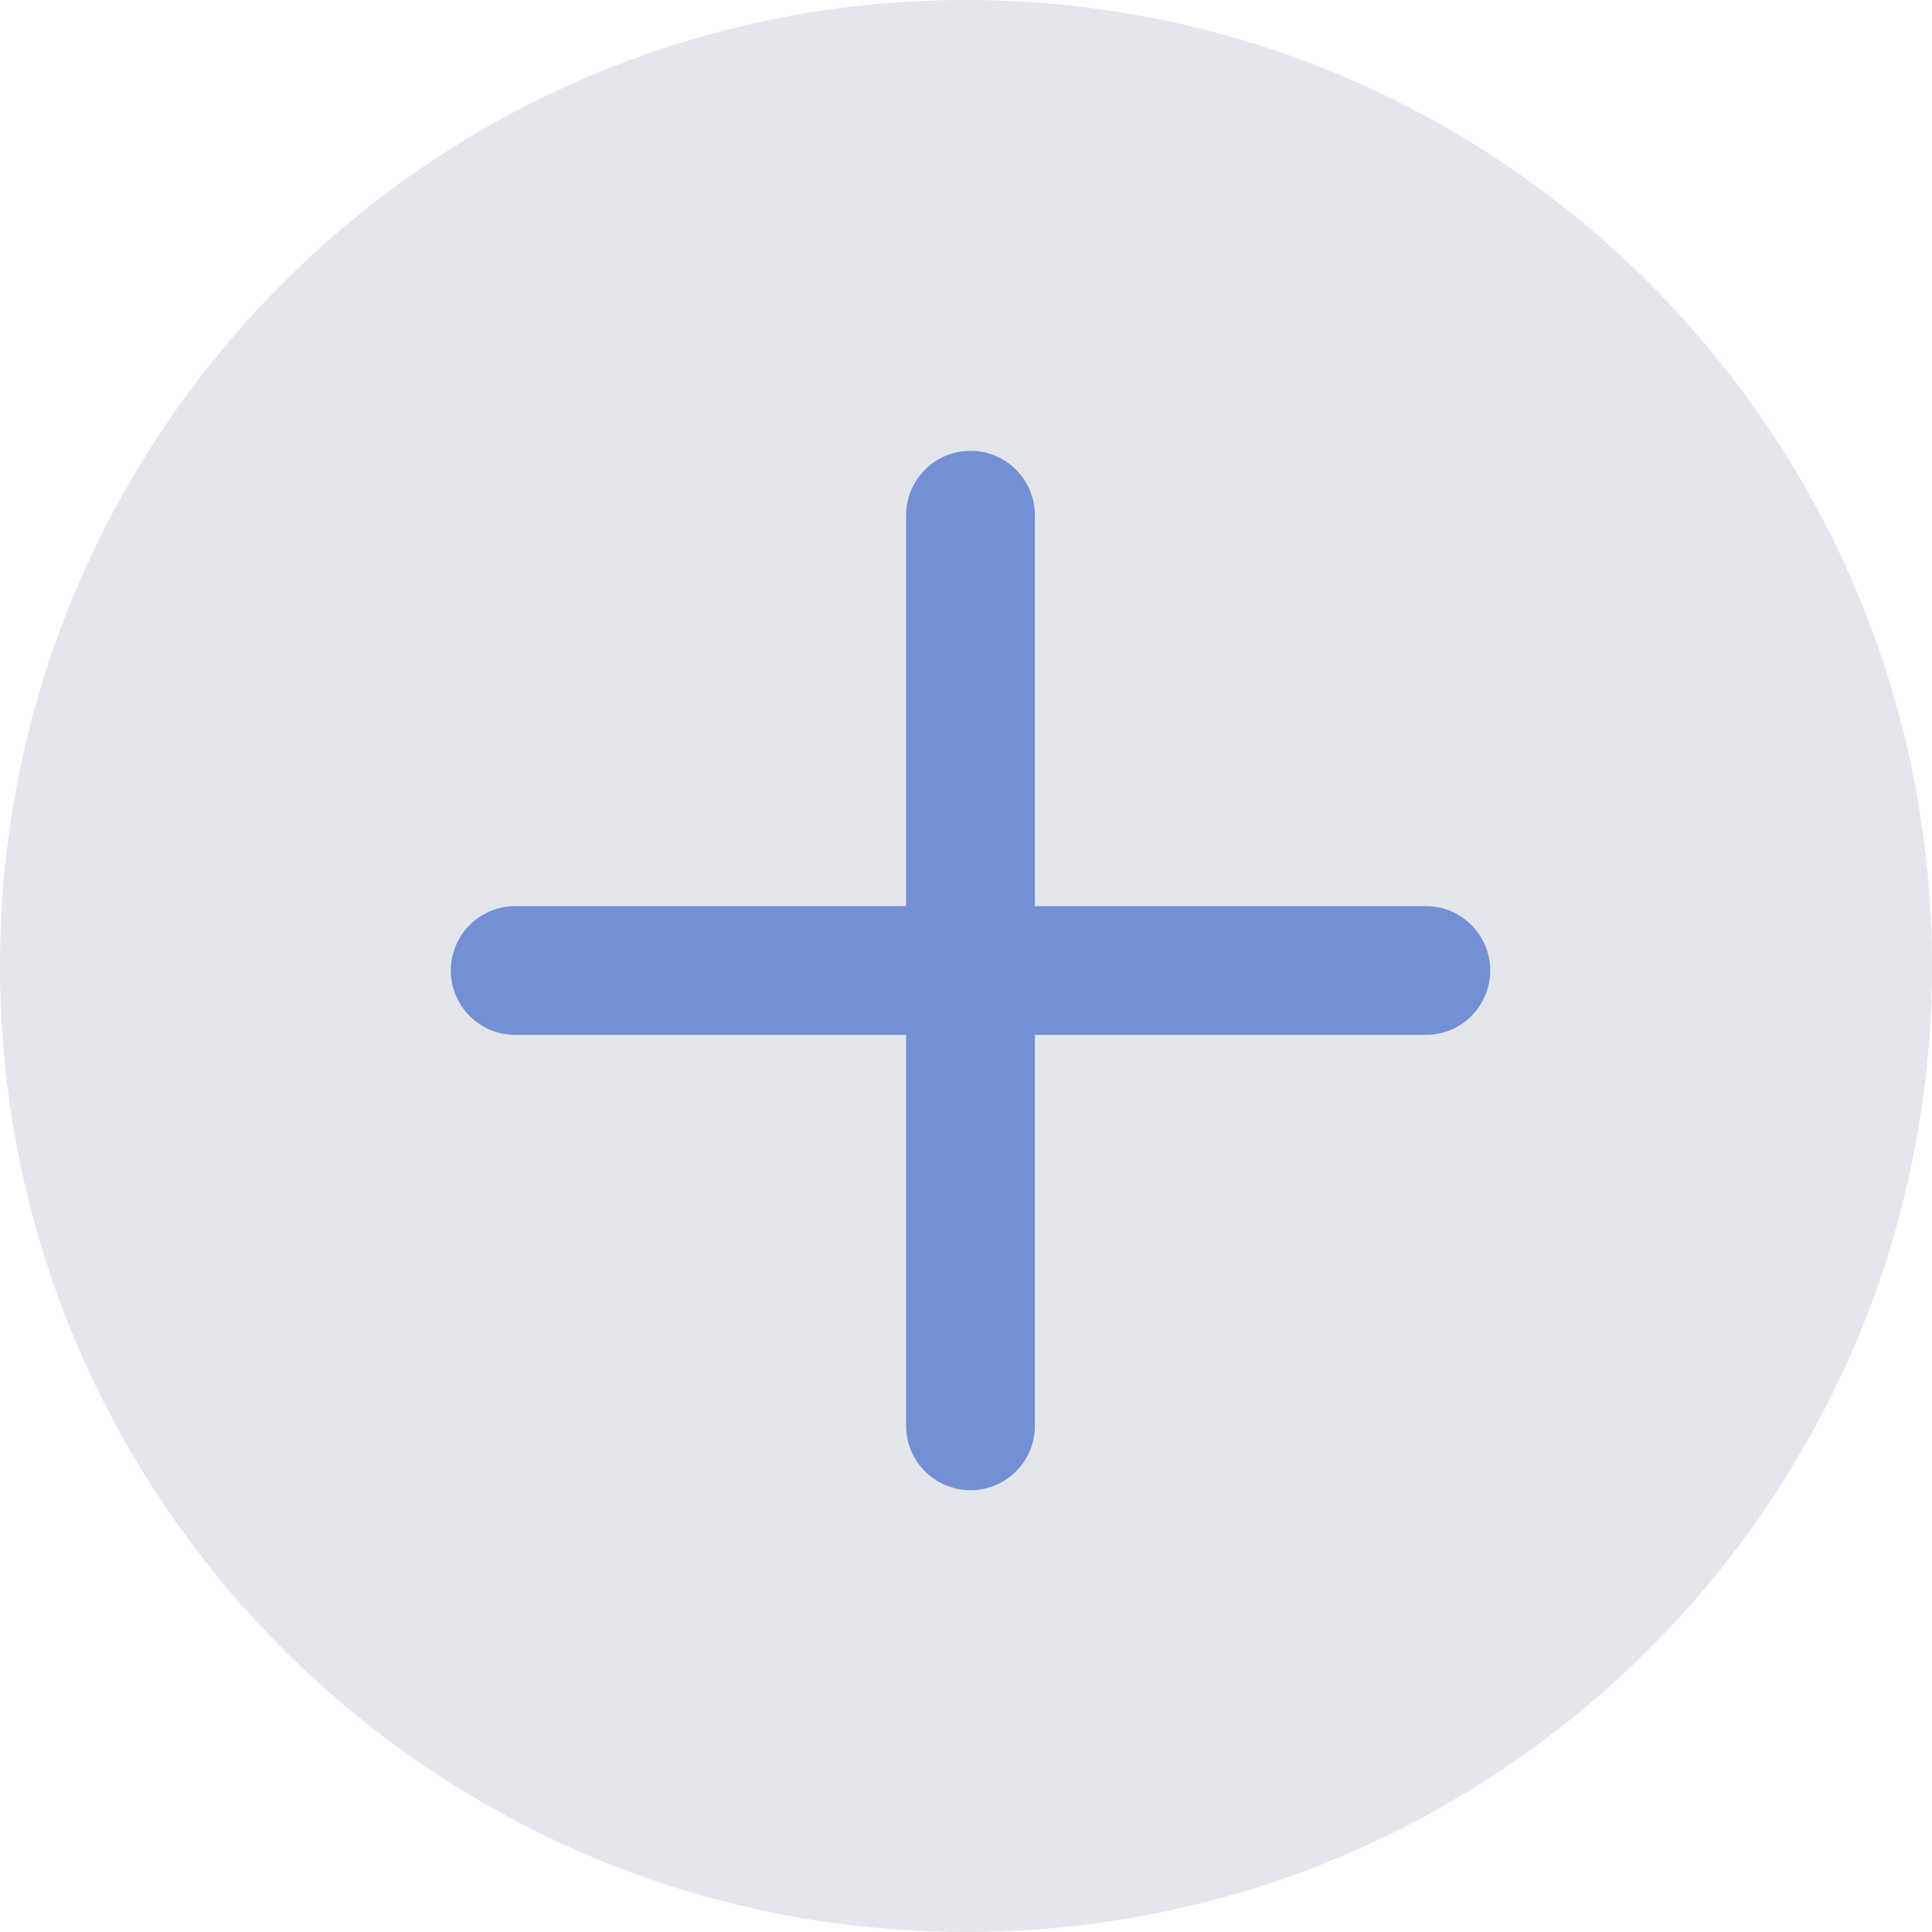
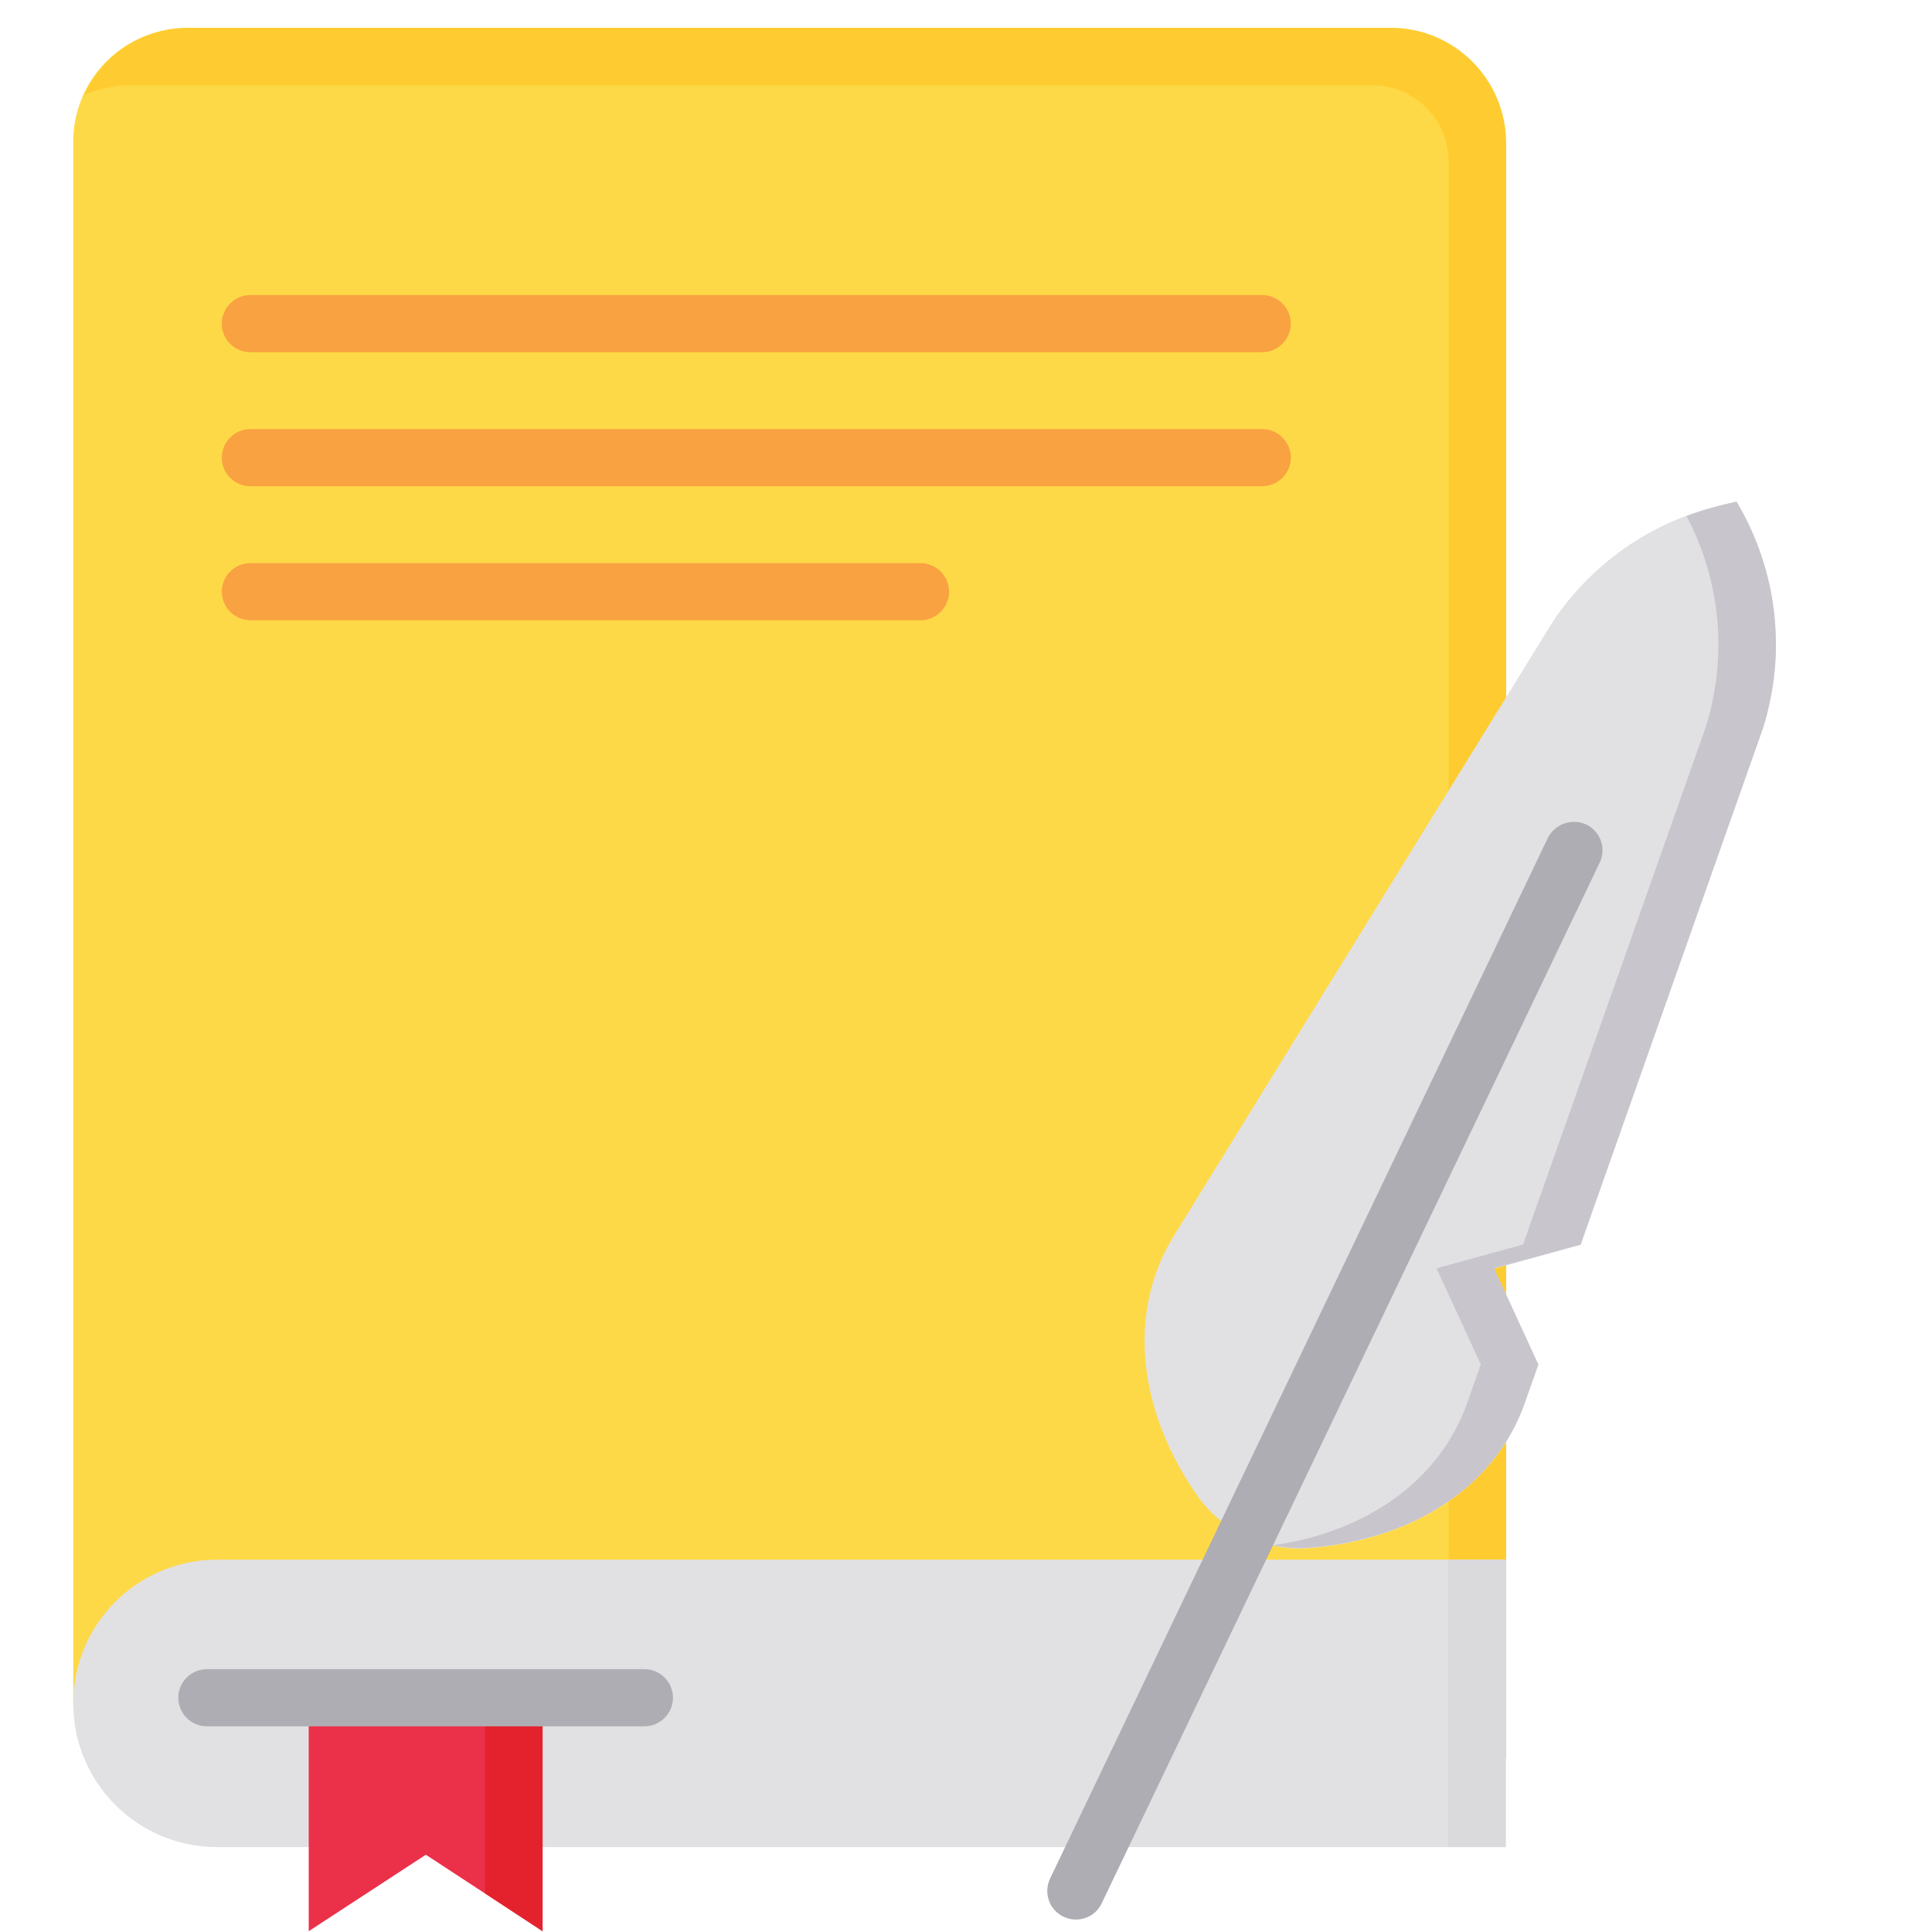
- <svg xmlns="http://www.w3.org/2000/svg" data-name="Grupo 10" width="30" height="30">
-   <rect width="30" height="30" rx="15" fill="#e4e6eb" />
-   <g data-name="Grupo 9" fill="none" stroke="#7291d5" stroke-linecap="round" stroke-linejoin="round" stroke-width="2">
-     <path data-name="Linha 19" d="M22.14 15.07H8" />
-     <path data-name="Linha 20" d="M15.07 8v14.14" />
+ <svg xmlns="http://www.w3.org/2000/svg" version="1.1" id="Camada_1" x="0" y="0" viewBox="0 0 48 48" xml:space="preserve">
+   <style>.st2{fill:#e1e1e3}.st6{fill:#aeadb3}.st7{fill:#f9a242}</style>
+   <linearGradient id="SVGID_1_" gradientUnits="userSpaceOnUse" x1="0" y1="0" x2="0" y2="-1">
+     <stop offset="0" stop-color="#656565" />
+     <stop offset=".62" stop-color="#1b1b1b" />
+     <stop offset=".63" stop-color="#545454" />
+     <stop offset=".98" stop-color="#3e3e3e" />
+   </linearGradient>
+   <path d="M1.82 42.37V3.55A2.82 2.82 0 0 1 4.61.7h29.18a2.82 2.82 0 0 1 2.79 2.85V43.7" fill="#fed947" />
+   <path d="M34.55.69H4.68c-1.12 0-2.14.66-2.6 1.68.37-.17.77-.25 1.18-.25h30.83c1.05 0 1.9.85 1.9 1.9v39.62l1.43.05V3.55A2.87 2.87 0 0 0 34.55.69z" fill="#fecc30" />
+   <path class="st2" d="M5.39 38.75h32.02v7.14H5.39a3.57 3.57 0 0 1 0-7.14z" />
+   <path fill="#dadadc" d="M35.98 38.75h1.43v7.14h-1.43z" />
+   <path fill="#eb304a" d="m13.48 47.98-2.9-1.9-2.91 1.9v-5.8h5.81z" />
+   <path fill="#e4222e" d="M12.05 42.18v4.86l1.43.94v-5.8z" />
+   <path class="st6" d="M16.01 42.89H5.14c-.39 0-.71-.32-.71-.71s.32-.71.71-.71h10.87c.39 0 .71.32.71.71s-.32.71-.71.71z" />
+   <path class="st7" d="M31.36 8.75H6.22a.71.71 0 0 1-.71-.71c0-.39.32-.71.71-.71h25.14c.39 0 .71.32.71.71 0 .39-.32.71-.71.71zm0 3.33H6.22a.71.71 0 0 1-.71-.71c0-.39.32-.71.71-.71h25.14c.39 0 .71.32.71.71 0 .39-.32.71-.71.71zM22.87 15.41H6.22c-.39 0-.71-.32-.71-.71s.32-.71.71-.71h16.65c.39 0 .71.32.71.71s-.32.71-.71.71z" />
+   <g>
+     <path class="st2" d="m39.27 30.93-2.15.59 1.1 2.39-.34.96c-.73 2.07-2.8 3.43-5.47 3.6a3.11 3.11 0 0 1-2.62-1.25c-1.55-2.18-1.78-4.64-.63-6.51l9.41-15.25a6.89 6.89 0 0 1 4.49-2.97l.08-.02.02.03a6.94 6.94 0 0 1 .64 5.6l-4.53 12.83z" />
+     <path d="m43.16 12.49-.02-.03-.08.02c-.39.09-.78.2-1.16.34a6.83 6.83 0 0 1 .47 5.27l-4.53 12.83-2.15.59 1.1 2.39-.34.96c-.67 1.9-2.47 3.2-4.82 3.53.26.06.52.08.78.07 2.67-.17 4.74-1.52 5.47-3.6l.34-.96-1.1-2.39 2.15-.59 4.53-12.83a6.9 6.9 0 0 0-.64-5.6z" fill="#c8c5cc" />
+     <path class="st6" d="M26.73 47.69a.71.71 0 0 1-.64-1.02l12.37-25.86a.73.73 0 0 1 .96-.32c.34.17.49.58.33.93L27.37 47.29a.7.7 0 0 1-.64.4z" />
  </g>
</svg>
